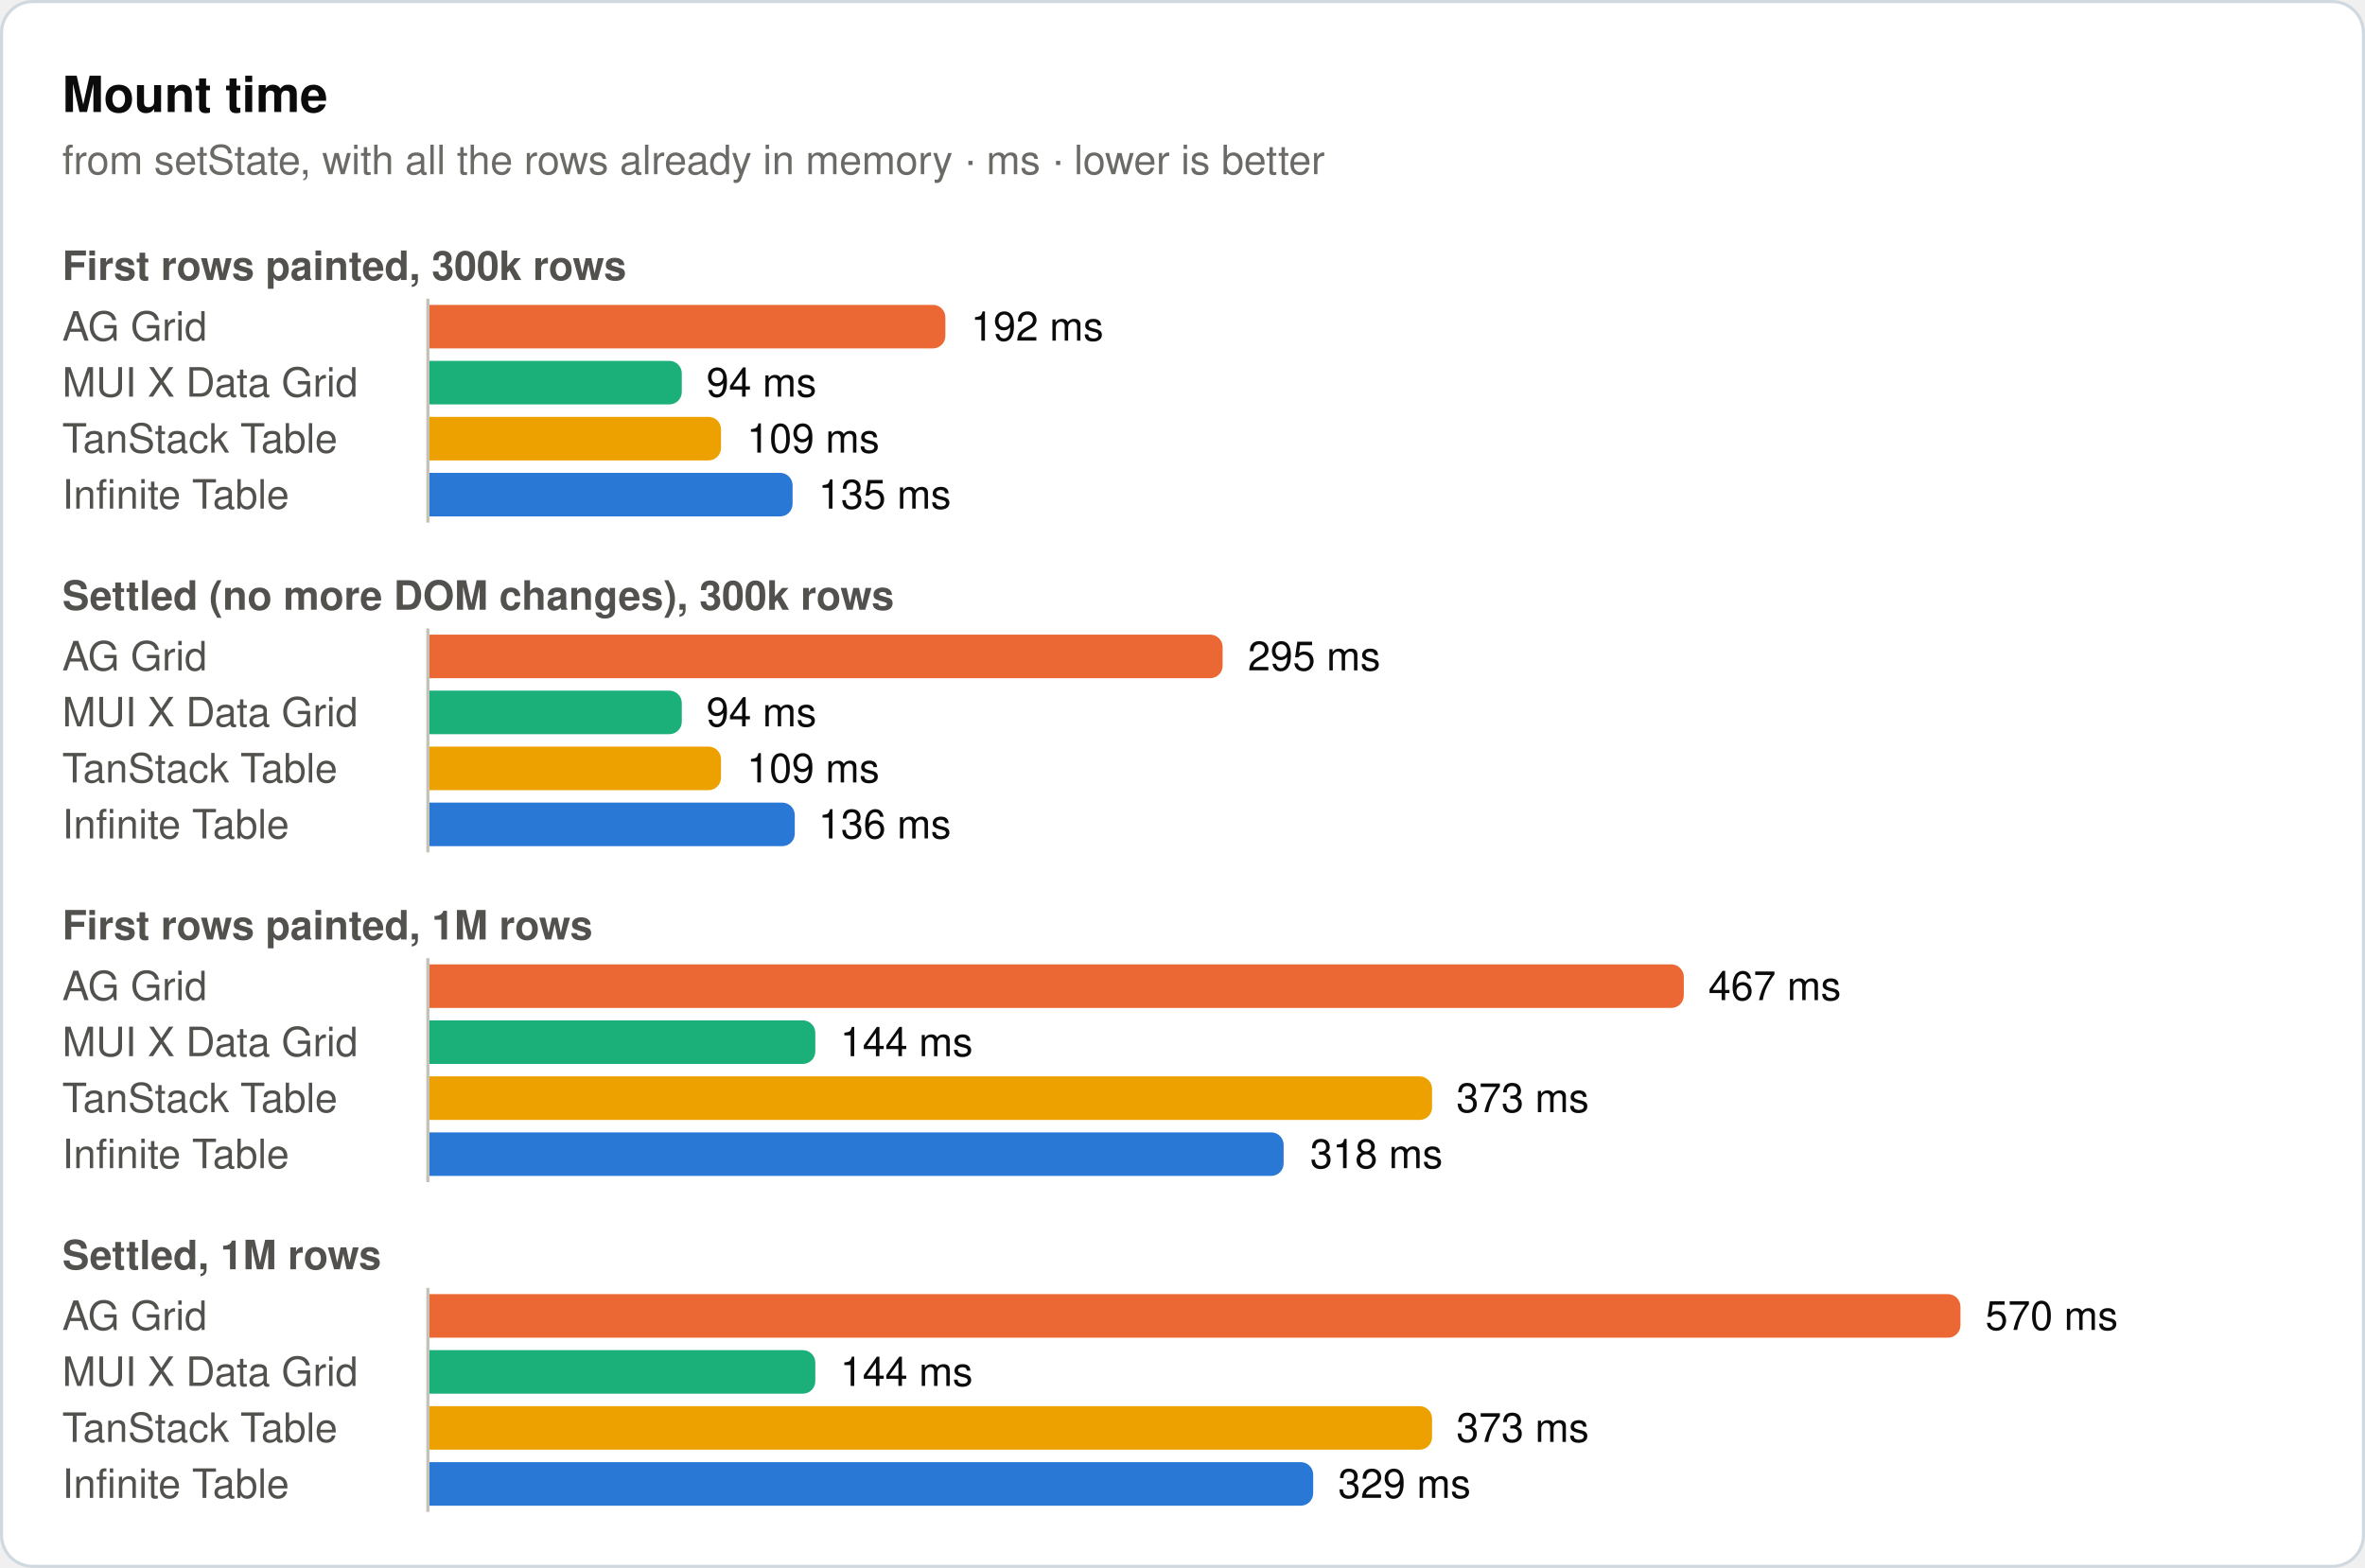
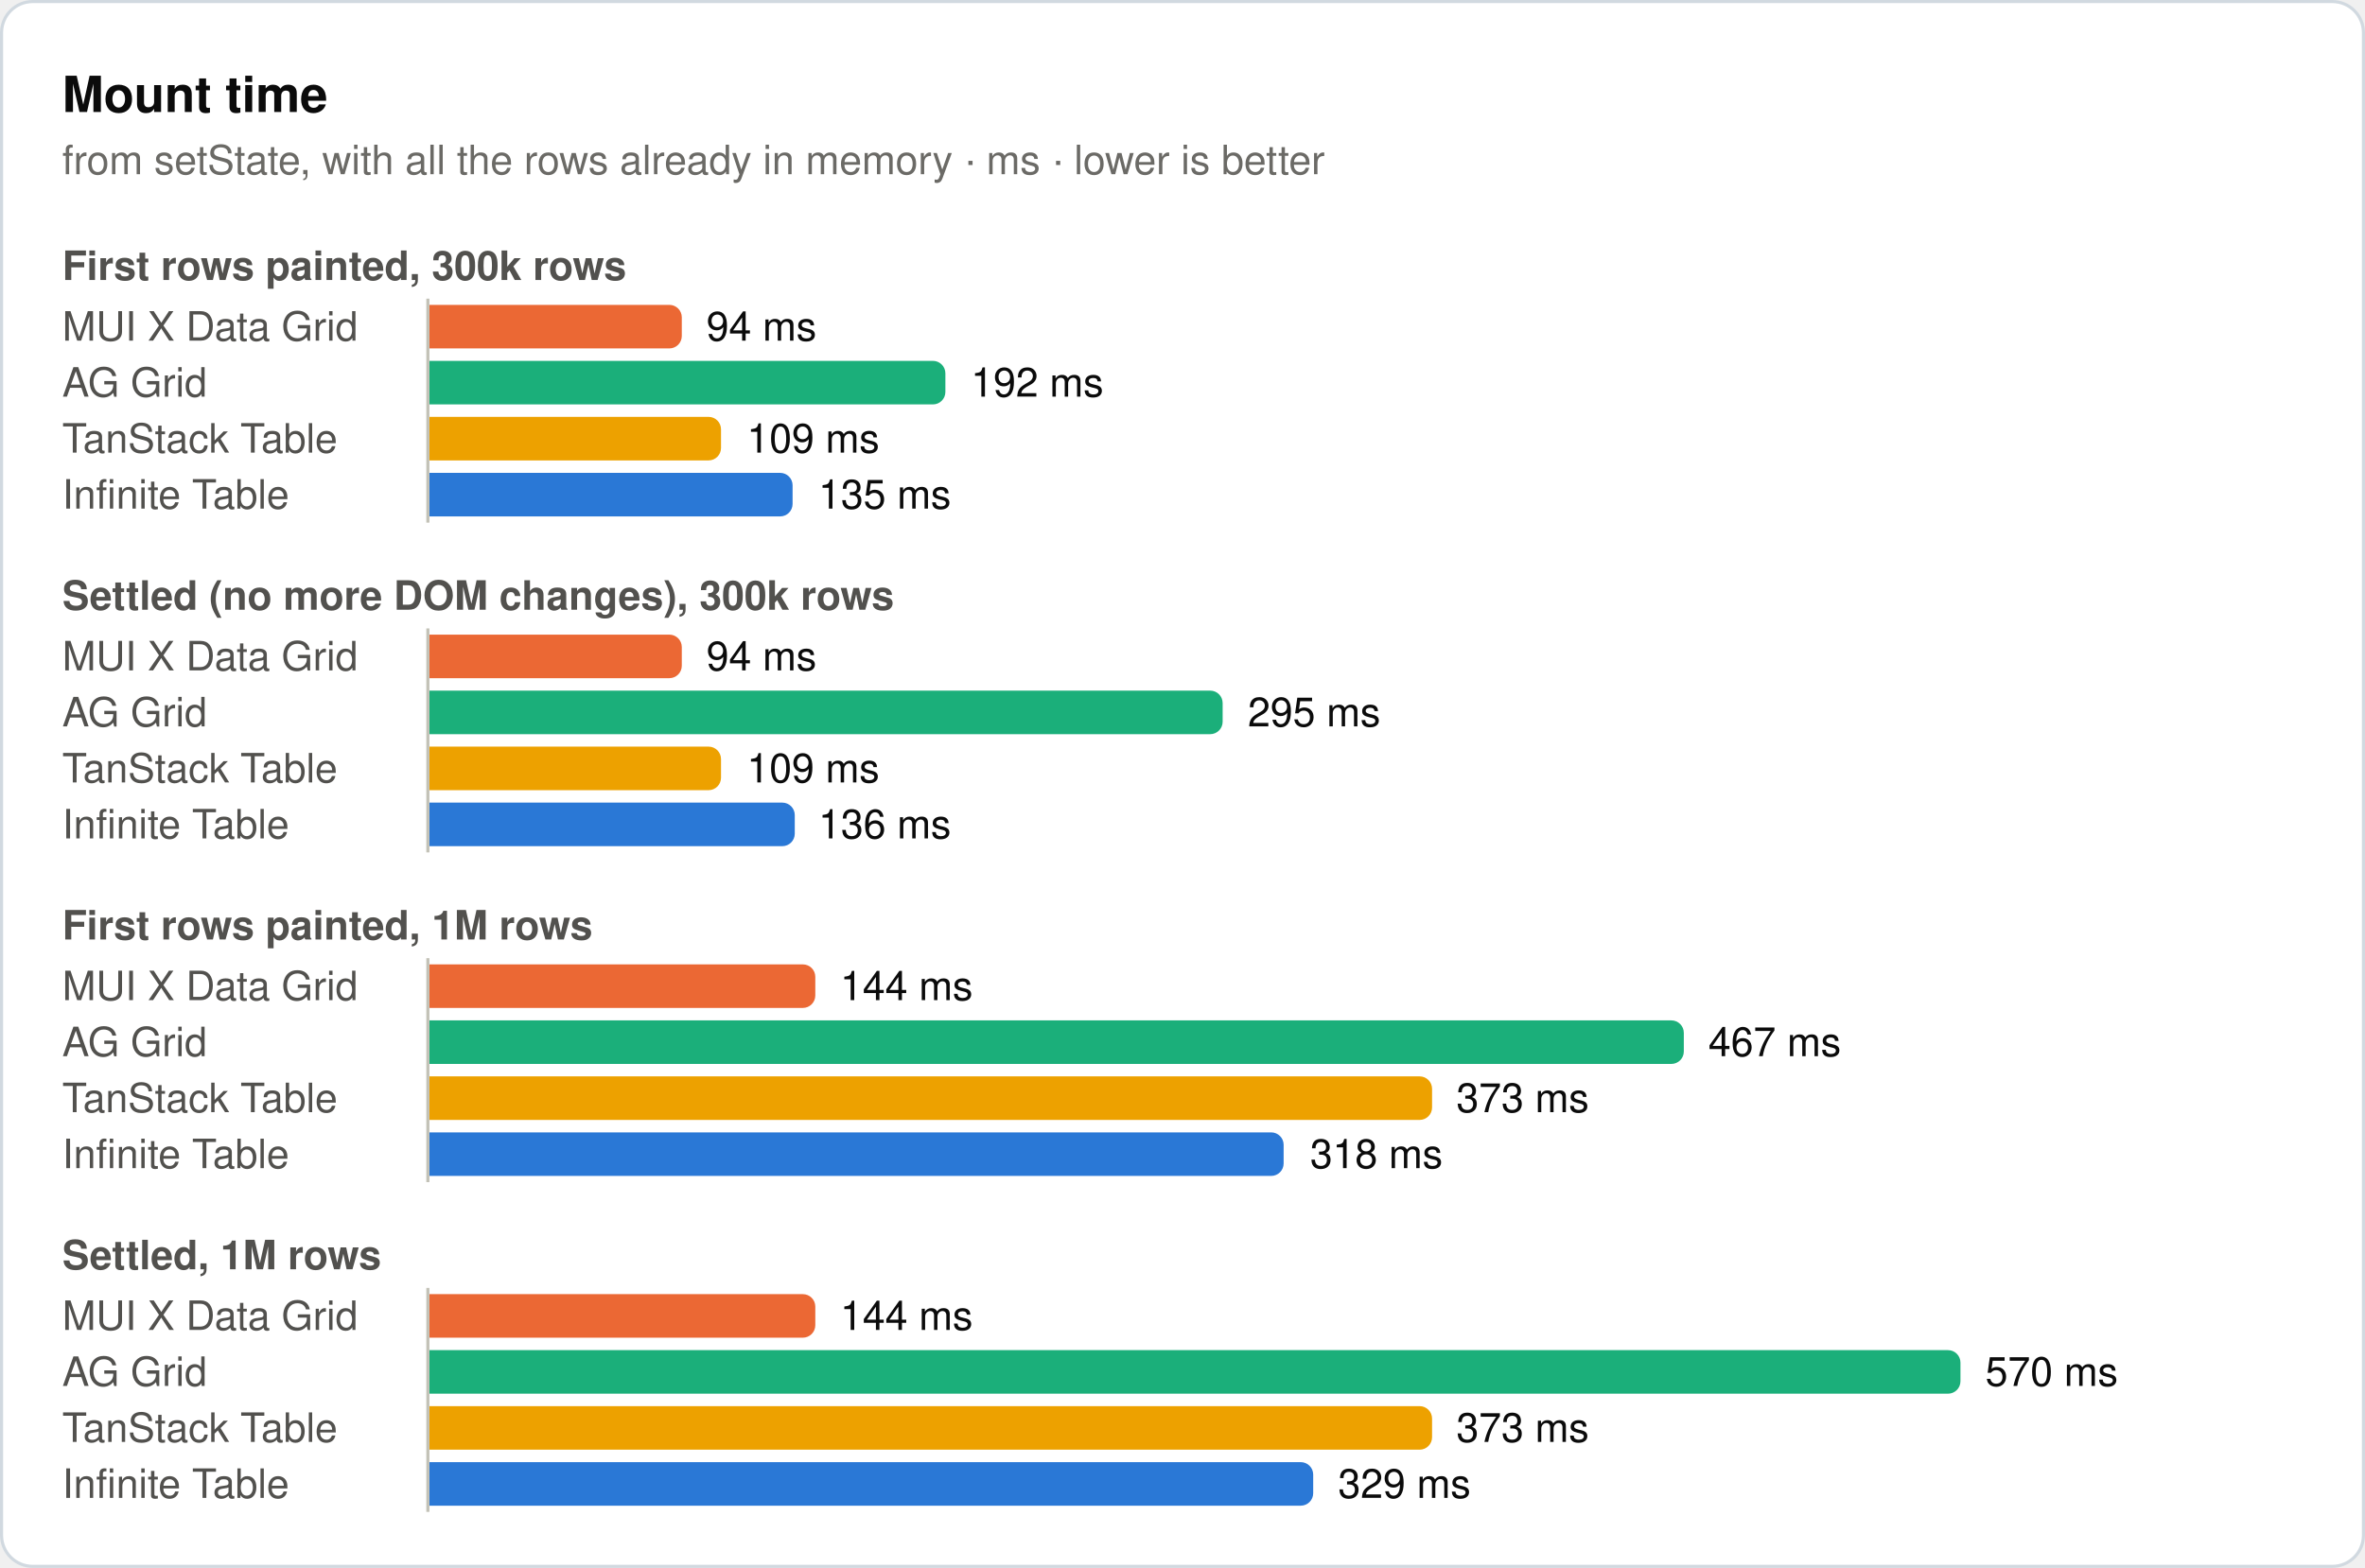
<svg xmlns="http://www.w3.org/2000/svg" width="760" height="504" viewBox="0 0 760 504" role="img">
  <rect x="0.5" y="0.5" width="759" height="503" rx="10" fill="#ffffff" stroke="#d1d9e0" />
  <text x="20" y="36" font-family="system-ui, -apple-system, 'Segoe UI', Helvetica, Arial, sans-serif" font-size="16" font-weight="600" fill="#0b0b0b">Mount time</text>
  <text x="20" y="56" font-family="system-ui, -apple-system, 'Segoe UI', Helvetica, Arial, sans-serif" font-size="13" fill="#6b6a66">from setState, with all the rows already in memory · ms · lower is better</text>
  <text x="20" y="90" font-family="system-ui, -apple-system, 'Segoe UI', Helvetica, Arial, sans-serif" font-size="13" font-weight="600" fill="#52514e">First rows painted, 300k rows</text>
-   <text x="20" y="109.5" font-family="system-ui, -apple-system, 'Segoe UI', Helvetica, Arial, sans-serif" font-size="13" fill="#52514e">AG Grid</text>
-   <path d="M138,98H299.8a4,4 0 0 1 4,4V108a4,4 0 0 1 -4,4H138Z" fill="#eb6834" />
-   <text x="312" y="109.5" font-family="system-ui, -apple-system, 'Segoe UI', Helvetica, Arial, sans-serif" font-size="13" fill="#0b0b0b">192 ms</text>
-   <text x="20" y="127.5" font-family="system-ui, -apple-system, 'Segoe UI', Helvetica, Arial, sans-serif" font-size="13" fill="#52514e">MUI X Data Grid</text>
-   <path d="M138,116H215.1a4,4 0 0 1 4,4V126a4,4 0 0 1 -4,4H138Z" fill="#1baf7a" />
-   <text x="227" y="127.5" font-family="system-ui, -apple-system, 'Segoe UI', Helvetica, Arial, sans-serif" font-size="13" fill="#0b0b0b">94 ms</text>
+   <text x="20" y="109.5" font-family="system-ui, -apple-system, 'Segoe UI', Helvetica, Arial, sans-serif" font-size="13" fill="#52514e">MUI X Data Grid</text>
+   <path d="M138,98H215.1a4,4 0 0 1 4,4V108a4,4 0 0 1 -4,4H138Z" fill="#eb6834" />
+   <text x="227" y="109.5" font-family="system-ui, -apple-system, 'Segoe UI', Helvetica, Arial, sans-serif" font-size="13" fill="#0b0b0b">94 ms</text>
+   <text x="20" y="127.5" font-family="system-ui, -apple-system, 'Segoe UI', Helvetica, Arial, sans-serif" font-size="13" fill="#52514e">AG Grid</text>
+   <path d="M138,116H299.8a4,4 0 0 1 4,4V126a4,4 0 0 1 -4,4H138Z" fill="#1baf7a" />
+   <text x="312" y="127.5" font-family="system-ui, -apple-system, 'Segoe UI', Helvetica, Arial, sans-serif" font-size="13" fill="#0b0b0b">192 ms</text>
  <text x="20" y="145.5" font-family="system-ui, -apple-system, 'Segoe UI', Helvetica, Arial, sans-serif" font-size="13" fill="#52514e">TanStack Table</text>
  <path d="M138,134H227.7a4,4 0 0 1 4,4V144a4,4 0 0 1 -4,4H138Z" fill="#eda100" />
  <text x="240" y="145.5" font-family="system-ui, -apple-system, 'Segoe UI', Helvetica, Arial, sans-serif" font-size="13" fill="#0b0b0b">109 ms</text>
  <text x="20" y="163.5" font-family="system-ui, -apple-system, 'Segoe UI', Helvetica, Arial, sans-serif" font-size="13" fill="#52514e">Infinite Table</text>
  <path d="M138,152H250.7a4,4 0 0 1 4,4V162a4,4 0 0 1 -4,4H138Z" fill="#2a78d6" />
  <text x="263" y="163.5" font-family="system-ui, -apple-system, 'Segoe UI', Helvetica, Arial, sans-serif" font-size="13" fill="#0b0b0b">135 ms</text>
  <line x1="137.5" y1="96" x2="137.5" y2="168" stroke="#c3c2b7" stroke-width="1" />
  <text x="20" y="196" font-family="system-ui, -apple-system, 'Segoe UI', Helvetica, Arial, sans-serif" font-size="13" font-weight="600" fill="#52514e">Settled (no more DOM changes), 300k rows</text>
-   <text x="20" y="215.5" font-family="system-ui, -apple-system, 'Segoe UI', Helvetica, Arial, sans-serif" font-size="13" fill="#52514e">AG Grid</text>
-   <path d="M138,204H388.9a4,4 0 0 1 4,4V214a4,4 0 0 1 -4,4H138Z" fill="#eb6834" />
-   <text x="401" y="215.5" font-family="system-ui, -apple-system, 'Segoe UI', Helvetica, Arial, sans-serif" font-size="13" fill="#0b0b0b">295 ms</text>
-   <text x="20" y="233.5" font-family="system-ui, -apple-system, 'Segoe UI', Helvetica, Arial, sans-serif" font-size="13" fill="#52514e">MUI X Data Grid</text>
-   <path d="M138,222H215.1a4,4 0 0 1 4,4V232a4,4 0 0 1 -4,4H138Z" fill="#1baf7a" />
-   <text x="227" y="233.5" font-family="system-ui, -apple-system, 'Segoe UI', Helvetica, Arial, sans-serif" font-size="13" fill="#0b0b0b">94 ms</text>
+   <text x="20" y="215.5" font-family="system-ui, -apple-system, 'Segoe UI', Helvetica, Arial, sans-serif" font-size="13" fill="#52514e">MUI X Data Grid</text>
+   <path d="M138,204H215.1a4,4 0 0 1 4,4V214a4,4 0 0 1 -4,4H138Z" fill="#eb6834" />
+   <text x="227" y="215.5" font-family="system-ui, -apple-system, 'Segoe UI', Helvetica, Arial, sans-serif" font-size="13" fill="#0b0b0b">94 ms</text>
+   <text x="20" y="233.5" font-family="system-ui, -apple-system, 'Segoe UI', Helvetica, Arial, sans-serif" font-size="13" fill="#52514e">AG Grid</text>
+   <path d="M138,222H388.9a4,4 0 0 1 4,4V232a4,4 0 0 1 -4,4H138Z" fill="#1baf7a" />
+   <text x="401" y="233.5" font-family="system-ui, -apple-system, 'Segoe UI', Helvetica, Arial, sans-serif" font-size="13" fill="#0b0b0b">295 ms</text>
  <text x="20" y="251.5" font-family="system-ui, -apple-system, 'Segoe UI', Helvetica, Arial, sans-serif" font-size="13" fill="#52514e">TanStack Table</text>
  <path d="M138,240H227.7a4,4 0 0 1 4,4V250a4,4 0 0 1 -4,4H138Z" fill="#eda100" />
  <text x="240" y="251.5" font-family="system-ui, -apple-system, 'Segoe UI', Helvetica, Arial, sans-serif" font-size="13" fill="#0b0b0b">109 ms</text>
  <text x="20" y="269.5" font-family="system-ui, -apple-system, 'Segoe UI', Helvetica, Arial, sans-serif" font-size="13" fill="#52514e">Infinite Table</text>
  <path d="M138,258H251.4a4,4 0 0 1 4,4V268a4,4 0 0 1 -4,4H138Z" fill="#2a78d6" />
  <text x="263" y="269.5" font-family="system-ui, -apple-system, 'Segoe UI', Helvetica, Arial, sans-serif" font-size="13" fill="#0b0b0b">136 ms</text>
  <line x1="137.5" y1="202" x2="137.5" y2="274" stroke="#c3c2b7" stroke-width="1" />
  <text x="20" y="302" font-family="system-ui, -apple-system, 'Segoe UI', Helvetica, Arial, sans-serif" font-size="13" font-weight="600" fill="#52514e">First rows painted, 1M rows</text>
-   <text x="20" y="321.5" font-family="system-ui, -apple-system, 'Segoe UI', Helvetica, Arial, sans-serif" font-size="13" fill="#52514e">AG Grid</text>
-   <path d="M138,310H537.1a4,4 0 0 1 4,4V320a4,4 0 0 1 -4,4H138Z" fill="#eb6834" />
-   <text x="549" y="321.5" font-family="system-ui, -apple-system, 'Segoe UI', Helvetica, Arial, sans-serif" font-size="13" fill="#0b0b0b">467 ms</text>
-   <text x="20" y="339.5" font-family="system-ui, -apple-system, 'Segoe UI', Helvetica, Arial, sans-serif" font-size="13" fill="#52514e">MUI X Data Grid</text>
-   <path d="M138,328H258a4,4 0 0 1 4,4V338a4,4 0 0 1 -4,4H138Z" fill="#1baf7a" />
-   <text x="270" y="339.5" font-family="system-ui, -apple-system, 'Segoe UI', Helvetica, Arial, sans-serif" font-size="13" fill="#0b0b0b">144 ms</text>
+   <text x="20" y="321.5" font-family="system-ui, -apple-system, 'Segoe UI', Helvetica, Arial, sans-serif" font-size="13" fill="#52514e">MUI X Data Grid</text>
+   <path d="M138,310H258a4,4 0 0 1 4,4V320a4,4 0 0 1 -4,4H138Z" fill="#eb6834" />
+   <text x="270" y="321.5" font-family="system-ui, -apple-system, 'Segoe UI', Helvetica, Arial, sans-serif" font-size="13" fill="#0b0b0b">144 ms</text>
+   <text x="20" y="339.5" font-family="system-ui, -apple-system, 'Segoe UI', Helvetica, Arial, sans-serif" font-size="13" fill="#52514e">AG Grid</text>
+   <path d="M138,328H537.1a4,4 0 0 1 4,4V338a4,4 0 0 1 -4,4H138Z" fill="#1baf7a" />
+   <text x="549" y="339.5" font-family="system-ui, -apple-system, 'Segoe UI', Helvetica, Arial, sans-serif" font-size="13" fill="#0b0b0b">467 ms</text>
  <text x="20" y="357.5" font-family="system-ui, -apple-system, 'Segoe UI', Helvetica, Arial, sans-serif" font-size="13" fill="#52514e">TanStack Table</text>
  <path d="M138,346H456.2a4,4 0 0 1 4,4V356a4,4 0 0 1 -4,4H138Z" fill="#eda100" />
  <text x="468" y="357.5" font-family="system-ui, -apple-system, 'Segoe UI', Helvetica, Arial, sans-serif" font-size="13" fill="#0b0b0b">373 ms</text>
  <text x="20" y="375.5" font-family="system-ui, -apple-system, 'Segoe UI', Helvetica, Arial, sans-serif" font-size="13" fill="#52514e">Infinite Table</text>
  <path d="M138,364H408.5a4,4 0 0 1 4,4V374a4,4 0 0 1 -4,4H138Z" fill="#2a78d6" />
  <text x="421" y="375.5" font-family="system-ui, -apple-system, 'Segoe UI', Helvetica, Arial, sans-serif" font-size="13" fill="#0b0b0b">318 ms</text>
  <line x1="137.5" y1="308" x2="137.5" y2="380" stroke="#c3c2b7" stroke-width="1" />
  <text x="20" y="408" font-family="system-ui, -apple-system, 'Segoe UI', Helvetica, Arial, sans-serif" font-size="13" font-weight="600" fill="#52514e">Settled, 1M rows</text>
-   <text x="20" y="427.5" font-family="system-ui, -apple-system, 'Segoe UI', Helvetica, Arial, sans-serif" font-size="13" fill="#52514e">AG Grid</text>
-   <path d="M138,416H626a4,4 0 0 1 4,4V426a4,4 0 0 1 -4,4H138Z" fill="#eb6834" />
-   <text x="638" y="427.5" font-family="system-ui, -apple-system, 'Segoe UI', Helvetica, Arial, sans-serif" font-size="13" fill="#0b0b0b">570 ms</text>
-   <text x="20" y="445.5" font-family="system-ui, -apple-system, 'Segoe UI', Helvetica, Arial, sans-serif" font-size="13" fill="#52514e">MUI X Data Grid</text>
-   <path d="M138,434H258a4,4 0 0 1 4,4V444a4,4 0 0 1 -4,4H138Z" fill="#1baf7a" />
-   <text x="270" y="445.5" font-family="system-ui, -apple-system, 'Segoe UI', Helvetica, Arial, sans-serif" font-size="13" fill="#0b0b0b">144 ms</text>
+   <text x="20" y="427.5" font-family="system-ui, -apple-system, 'Segoe UI', Helvetica, Arial, sans-serif" font-size="13" fill="#52514e">MUI X Data Grid</text>
+   <path d="M138,416H258a4,4 0 0 1 4,4V426a4,4 0 0 1 -4,4H138Z" fill="#eb6834" />
+   <text x="270" y="427.5" font-family="system-ui, -apple-system, 'Segoe UI', Helvetica, Arial, sans-serif" font-size="13" fill="#0b0b0b">144 ms</text>
+   <text x="20" y="445.5" font-family="system-ui, -apple-system, 'Segoe UI', Helvetica, Arial, sans-serif" font-size="13" fill="#52514e">AG Grid</text>
+   <path d="M138,434H626a4,4 0 0 1 4,4V444a4,4 0 0 1 -4,4H138Z" fill="#1baf7a" />
+   <text x="638" y="445.5" font-family="system-ui, -apple-system, 'Segoe UI', Helvetica, Arial, sans-serif" font-size="13" fill="#0b0b0b">570 ms</text>
  <text x="20" y="463.5" font-family="system-ui, -apple-system, 'Segoe UI', Helvetica, Arial, sans-serif" font-size="13" fill="#52514e">TanStack Table</text>
  <path d="M138,452H456.2a4,4 0 0 1 4,4V462a4,4 0 0 1 -4,4H138Z" fill="#eda100" />
  <text x="468" y="463.5" font-family="system-ui, -apple-system, 'Segoe UI', Helvetica, Arial, sans-serif" font-size="13" fill="#0b0b0b">373 ms</text>
  <text x="20" y="481.5" font-family="system-ui, -apple-system, 'Segoe UI', Helvetica, Arial, sans-serif" font-size="13" fill="#52514e">Infinite Table</text>
  <path d="M138,470H418a4,4 0 0 1 4,4V480a4,4 0 0 1 -4,4H138Z" fill="#2a78d6" />
  <text x="430" y="481.5" font-family="system-ui, -apple-system, 'Segoe UI', Helvetica, Arial, sans-serif" font-size="13" fill="#0b0b0b">329 ms</text>
  <line x1="137.5" y1="414" x2="137.5" y2="486" stroke="#c3c2b7" stroke-width="1" />
</svg>
